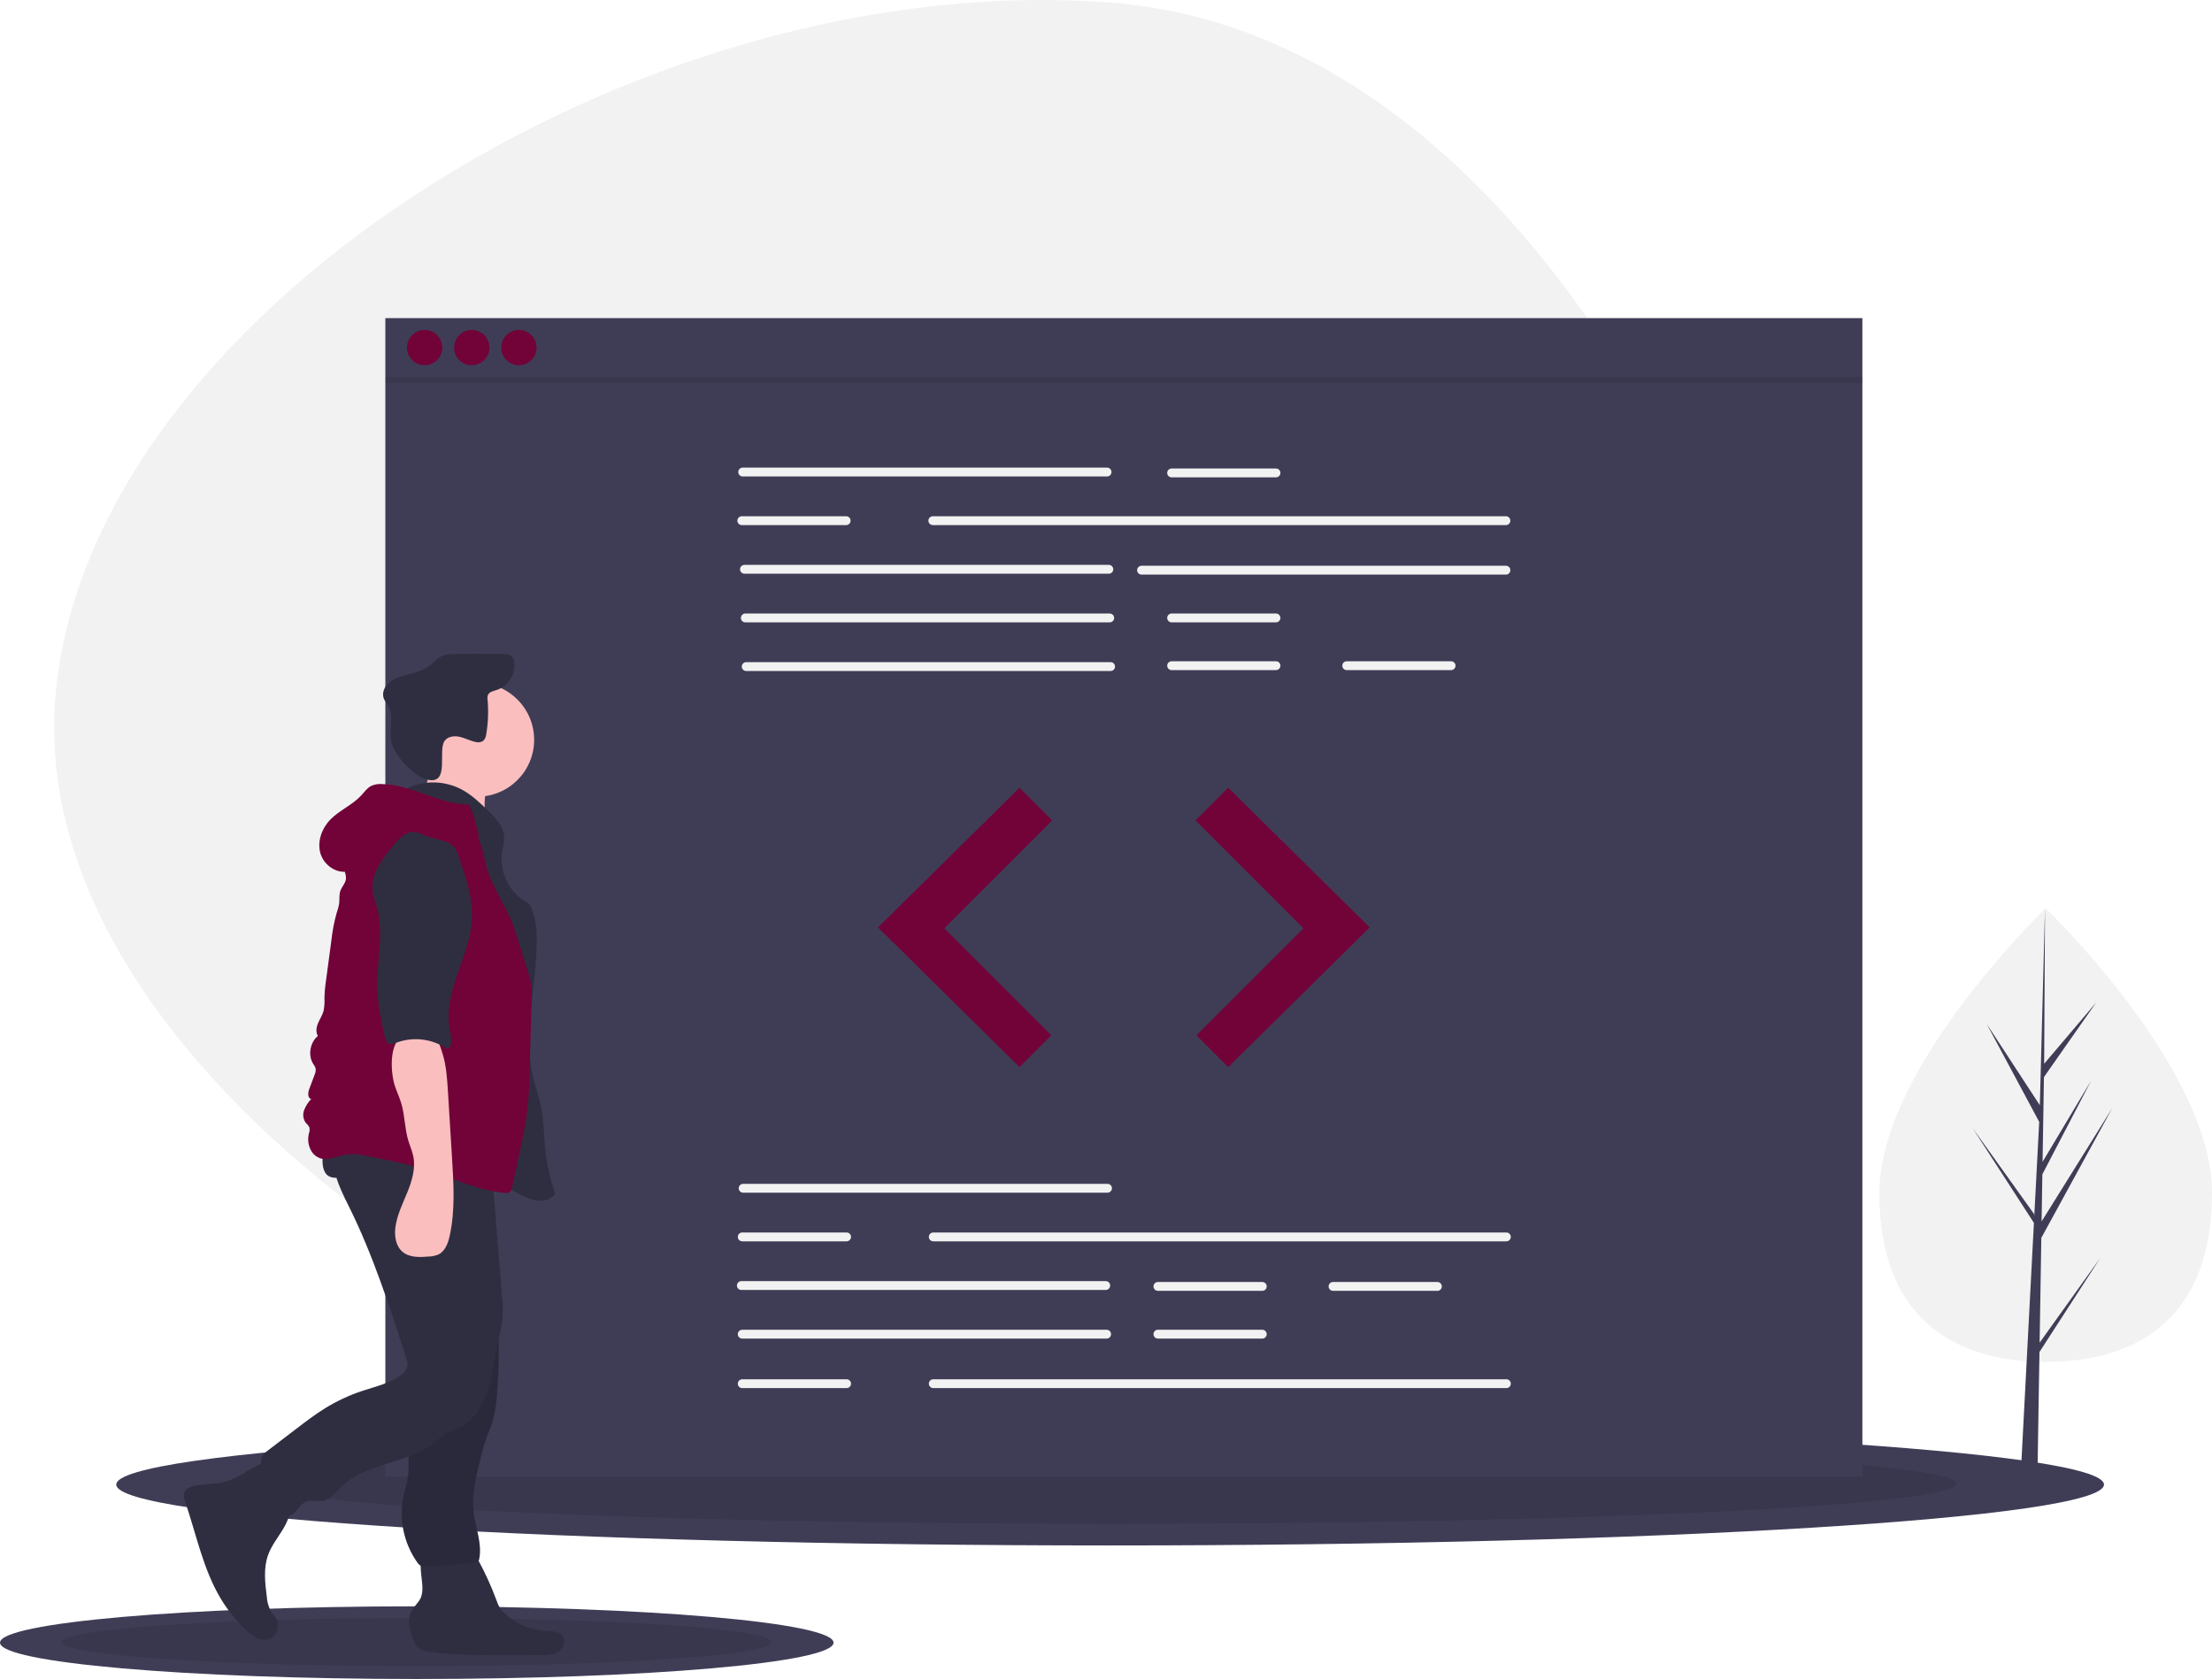
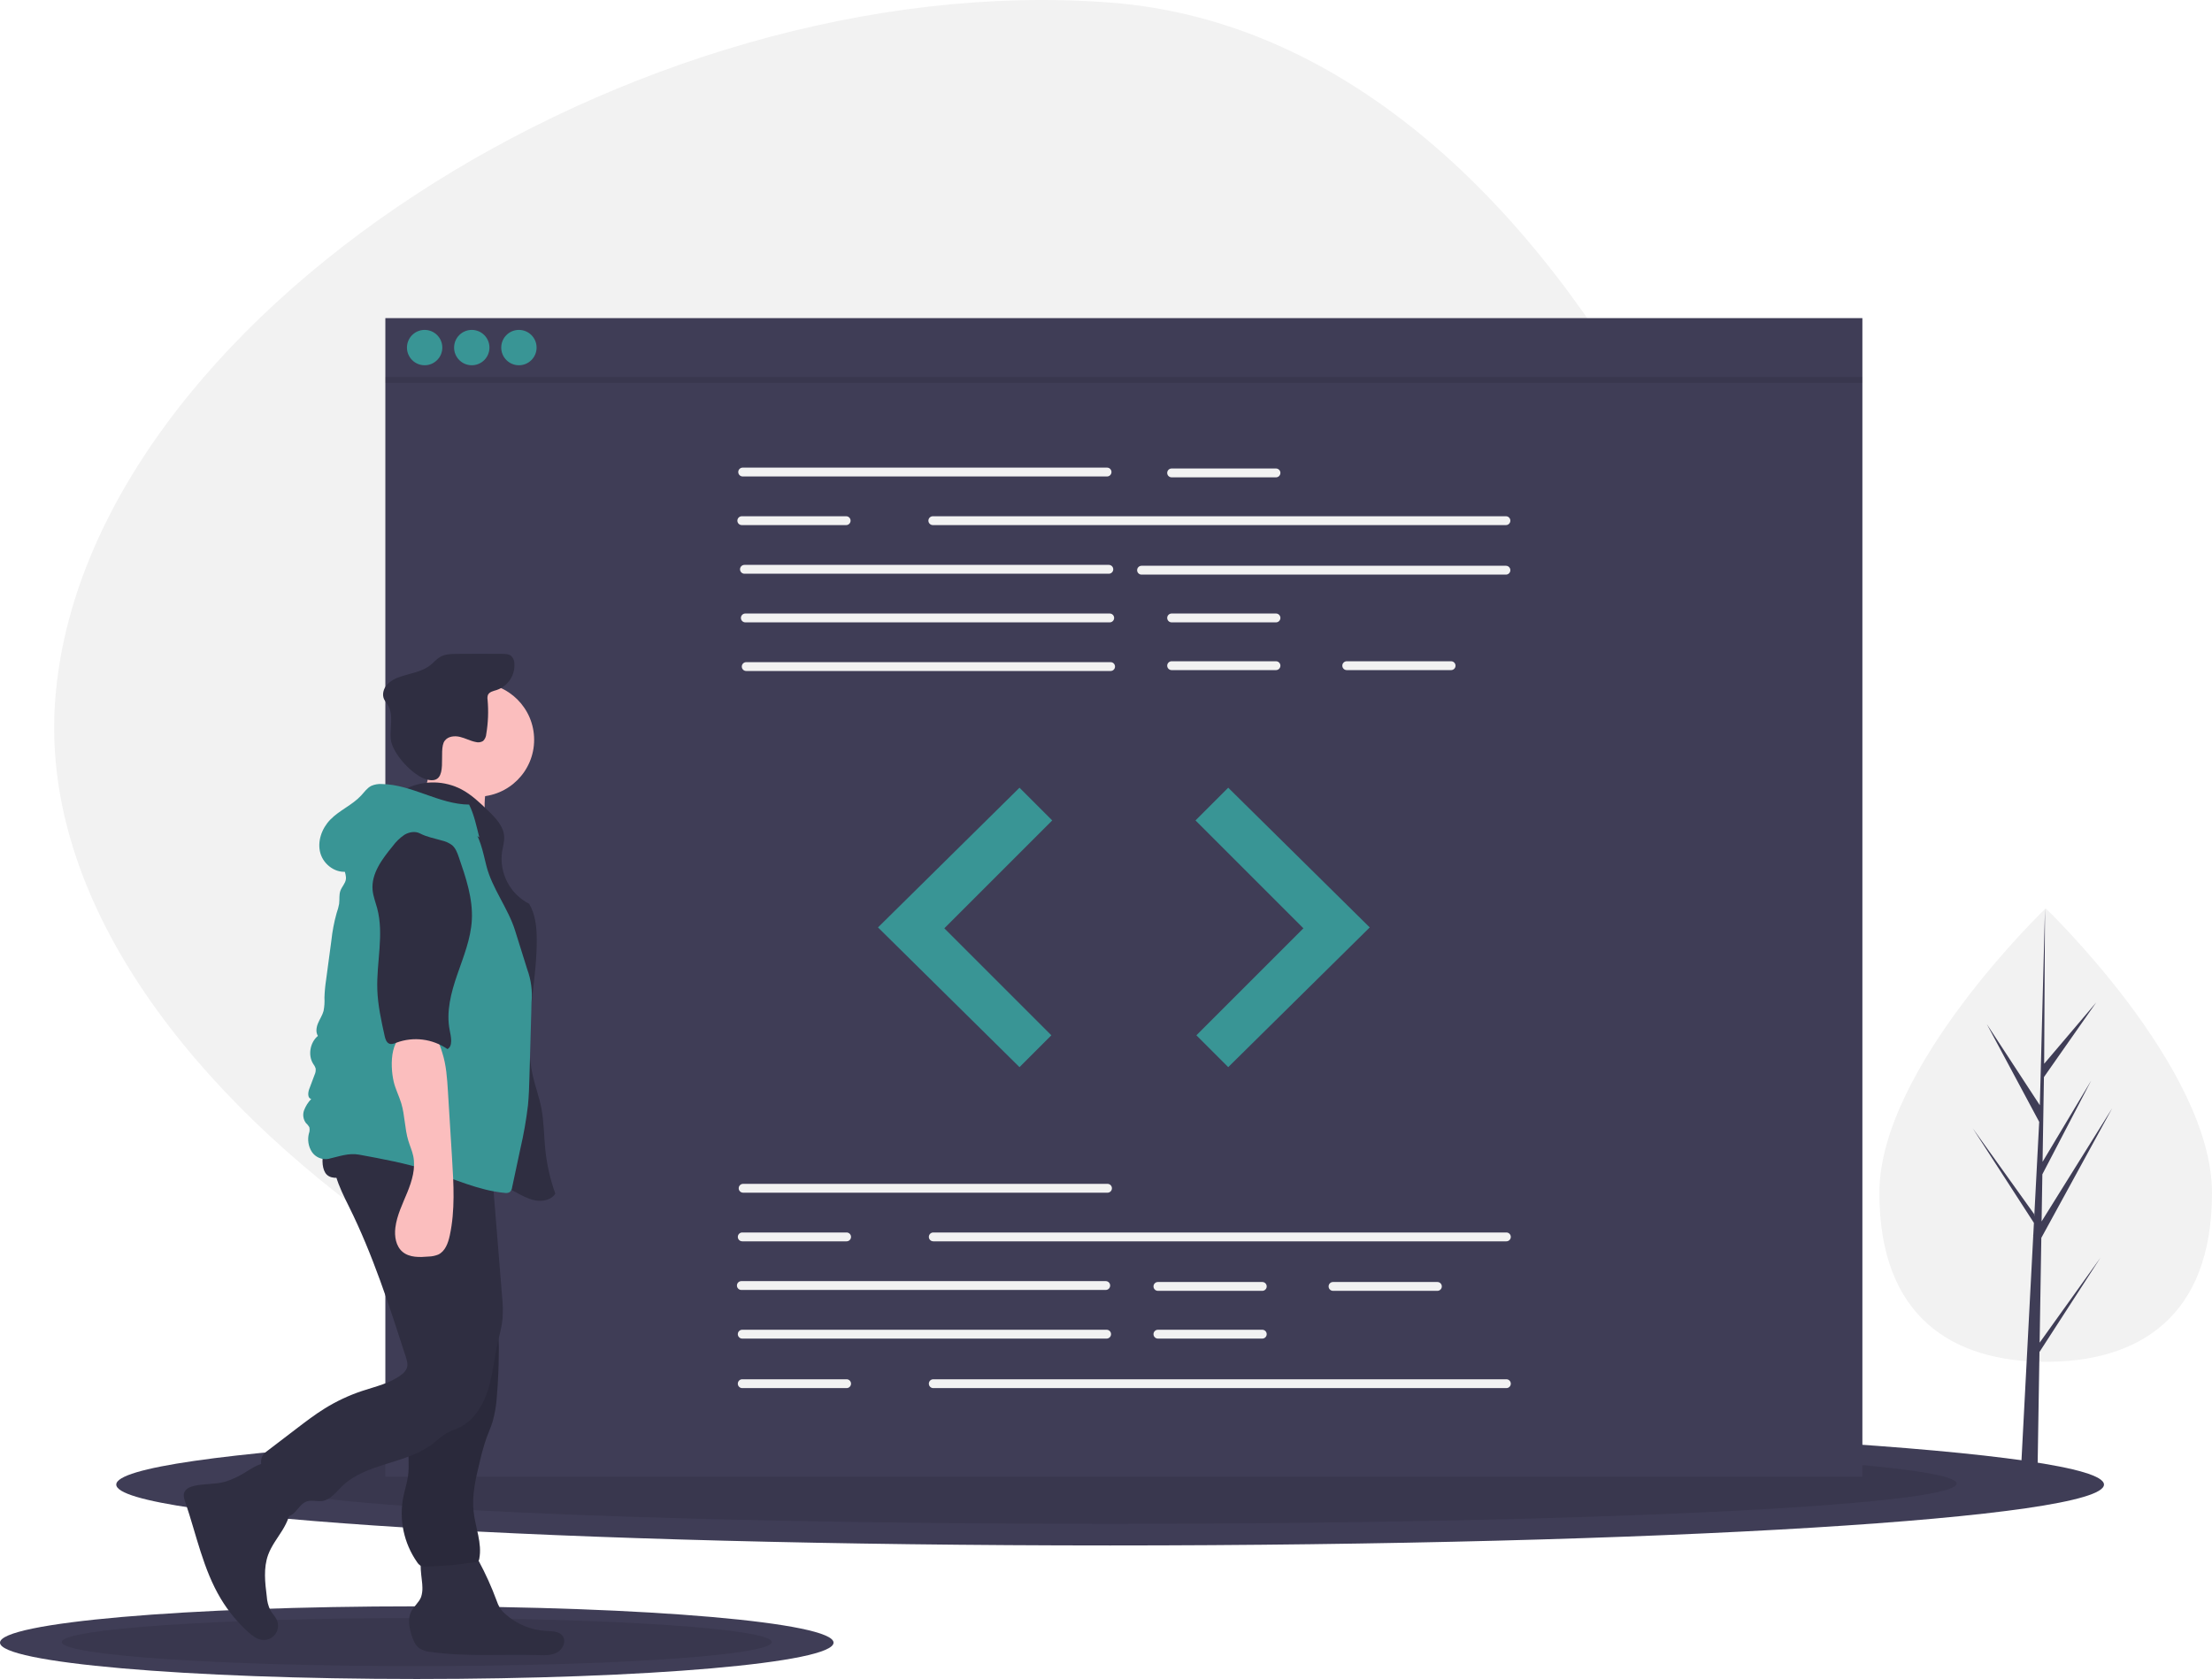
<svg xmlns="http://www.w3.org/2000/svg" id="a594ac37-6d44-4297-8862-1cbd9c01c0b7" data-name="Layer 1" width="1126.194" height="855" viewBox="0 0 1126.194 855">
  <path d="M581.768,778.438C339.369,759.991,50.297,572.172,65.014,378.781S359.7,5.358,602.099,23.805,984.031,403.667,969.314,597.058,824.166,796.885,581.768,778.438Z" transform="translate(-36.90323 -22.5)" fill="#f2f2f2" />
  <ellipse cx="565.194" cy="756" rx="506" ry="31" fill="#3f3d56" />
  <ellipse cx="565.194" cy="755.5" rx="431" ry="20.5" opacity="0.1" />
  <ellipse cx="212.194" cy="836.5" rx="212.194" ry="18.5" fill="#3f3d56" />
  <ellipse cx="212.194" cy="836.202" rx="180.742" ry="12.234" opacity="0.1" />
  <rect x="196.194" y="162" width="752" height="590" fill="#3f3d56" />
  <path d="M600.541,265.129H415.024a2.251,2.251,0,1,1,0-4.503H600.541a2.251,2.251,0,0,1,0,4.503Z" transform="translate(-36.90323 -22.5)" fill="#f2f2f2" />
  <path d="M803.62,289.895H511.835a2.251,2.251,0,0,1,0-4.503H803.62a2.251,2.251,0,1,1,0,4.503Z" transform="translate(-36.90323 -22.5)" fill="#f2f2f2" />
  <path d="M601.442,314.661H415.924a2.251,2.251,0,1,1,0-4.503H601.442a2.251,2.251,0,1,1,0,4.503Z" transform="translate(-36.90323 -22.5)" fill="#f2f2f2" />
  <path d="M803.62,315.111H618.102a2.251,2.251,0,0,1,0-4.503H803.62a2.251,2.251,0,1,1,0,4.503Z" transform="translate(-36.90323 -22.5)" fill="#f2f2f2" />
  <path d="M601.892,339.426H416.374a2.251,2.251,0,0,1,0-4.503H601.892a2.251,2.251,0,1,1,0,4.503Z" transform="translate(-36.90323 -22.5)" fill="#f2f2f2" />
  <path d="M602.342,364.192H416.825a2.251,2.251,0,0,1,0-4.503H602.342a2.251,2.251,0,1,1,0,4.503Z" transform="translate(-36.90323 -22.5)" fill="#f2f2f2" />
  <path d="M686.546,265.579H633.412a2.251,2.251,0,0,1,0-4.503h53.134a2.251,2.251,0,1,1,0,4.503Z" transform="translate(-36.90323 -22.5)" fill="#f2f2f2" />
  <path d="M686.546,339.426H633.412a2.251,2.251,0,0,1,0-4.503h53.134a2.251,2.251,0,1,1,0,4.503Z" transform="translate(-36.90323 -22.5)" fill="#f2f2f2" />
  <path d="M686.546,363.742H633.412a2.251,2.251,0,1,1,0-4.503h53.134a2.251,2.251,0,1,1,0,4.503Z" transform="translate(-36.90323 -22.5)" fill="#f2f2f2" />
  <path d="M775.702,363.742H722.569a2.251,2.251,0,0,1,0-4.503h53.134a2.251,2.251,0,1,1,0,4.503Z" transform="translate(-36.90323 -22.5)" fill="#f2f2f2" />
  <path d="M467.707,289.895H414.573a2.251,2.251,0,0,1,0-4.503h53.134a2.251,2.251,0,0,1,0,4.503Z" transform="translate(-36.90323 -22.5)" fill="#f2f2f2" />
  <path d="M600.766,629.861H415.249a2.251,2.251,0,0,1,0-4.503H600.766a2.251,2.251,0,0,1,0,4.503Z" transform="translate(-36.90323 -22.5)" fill="#f2f2f2" />
  <path d="M599.866,679.392H414.348a2.251,2.251,0,1,1,0-4.503H599.866a2.251,2.251,0,0,1,0,4.503Z" transform="translate(-36.90323 -22.5)" fill="#f2f2f2" />
  <path d="M600.316,704.158H414.798a2.251,2.251,0,1,1,0-4.503H600.316a2.251,2.251,0,1,1,0,4.503Z" transform="translate(-36.90323 -22.5)" fill="#f2f2f2" />
  <path d="M679.566,679.842H626.433a2.251,2.251,0,0,1,0-4.503h53.134a2.251,2.251,0,0,1,0,4.503Z" transform="translate(-36.90323 -22.5)" fill="#f2f2f2" />
  <path d="M679.566,704.158H626.433a2.251,2.251,0,0,1,0-4.503h53.134a2.251,2.251,0,1,1,0,4.503Z" transform="translate(-36.90323 -22.5)" fill="#f2f2f2" />
  <path d="M768.723,679.842H715.589a2.251,2.251,0,1,1,0-4.503h53.134a2.251,2.251,0,0,1,0,4.503Z" transform="translate(-36.90323 -22.5)" fill="#f2f2f2" />
  <path d="M803.845,654.626H512.06a2.251,2.251,0,0,1,0-4.503H803.845a2.251,2.251,0,0,1,0,4.503Z" transform="translate(-36.90323 -22.5)" fill="#f2f2f2" />
  <path d="M467.932,654.626H414.798a2.251,2.251,0,0,1,0-4.503H467.932a2.251,2.251,0,0,1,0,4.503Z" transform="translate(-36.90323 -22.5)" fill="#f2f2f2" />
  <path d="M803.845,729.374H512.06a2.251,2.251,0,1,1,0-4.503H803.845a2.251,2.251,0,0,1,0,4.503Z" transform="translate(-36.90323 -22.5)" fill="#f2f2f2" />
  <path d="M467.932,729.374H414.798a2.251,2.251,0,1,1,0-4.503H467.932a2.251,2.251,0,1,1,0,4.503Z" transform="translate(-36.90323 -22.5)" fill="#f2f2f2" />
-   <polygon points="519.06 401.13 447.014 472.275 519.06 543.42 535.27 527.21 480.786 472.725 535.72 417.79 519.06 401.13" fill="#710338" />
-   <polygon points="625.327 401.13 697.373 472.275 625.327 543.42 609.117 527.21 663.602 472.725 608.667 417.79 625.327 401.13" fill="#710338" />
-   <circle cx="216.194" cy="177" r="9" fill="#710338" />
-   <circle cx="240.194" cy="177" r="9" fill="#710338" />
-   <circle cx="264.194" cy="177" r="9" fill="#710338" />
+   <polygon points="519.06 401.13 447.014 472.275 519.06 543.42 535.27 527.21 480.786 472.725 535.72 417.79 519.06 401.13" fill="#399595" />
+   <polygon points="625.327 401.13 697.373 472.275 625.327 543.42 609.117 527.21 663.602 472.725 608.667 417.79 625.327 401.13" fill="#399595" />
+   <circle cx="216.194" cy="177" r="9" fill="#399595" />
+   <circle cx="240.194" cy="177" r="9" fill="#399595" />
+   <circle cx="264.194" cy="177" r="9" fill="#399595" />
  <rect x="196.194" y="192" width="752" height="3" opacity="0.1" />
  <path d="M1163.097,629.954c0,63.771-37.911,86.038-84.676,86.038s-84.676-22.266-84.676-86.038,84.676-144.898,84.676-144.898S1163.097,566.182,1163.097,629.954Z" transform="translate(-36.90323 -22.5)" fill="#f2f2f2" />
  <polygon points="1038.433 683.736 1039.3 630.365 1075.391 564.338 1039.436 621.993 1039.826 597.995 1064.699 550.226 1039.929 591.645 1039.929 591.645 1040.63 548.484 1067.265 510.453 1040.74 541.697 1041.178 462.556 1038.425 567.325 1038.651 563.003 1011.571 521.552 1038.217 571.3 1035.694 619.503 1035.619 618.223 1004.4 574.602 1035.524 622.743 1035.209 628.771 1035.152 628.862 1035.178 629.357 1028.776 751.653 1037.329 751.653 1038.355 688.485 1069.404 640.461 1038.433 683.736" fill="#3f3d56" />
  <path d="M159.525,773.591a43.126,43.126,0,0,1-8.178,3.503c-5.079,1.387-10.507.878-15.637,2.063-2.1.485-4.386,1.499-5.054,3.549-.49,1.503.043,3.127.553,4.623,5.669,16.62,9.085,34.266,18.125,49.321a74.641,74.641,0,0,0,13.993,16.988c2.055,1.852,4.384,3.664,7.135,3.955a7.248,7.248,0,0,0,7.371-10.182c-.811-1.801-2.317-3.196-3.289-4.916a18.757,18.757,0,0,1-1.819-6.991c-.893-7.108-1.754-14.538.709-21.265,1.652-4.512,4.682-8.359,7.206-12.447s4.622-8.772,4.06-13.544c-.383-3.257-1.972-6.237-3.65-9.054-1.681-2.823-5.005-10.408-8.383-11.35C169.16,766.864,162.583,772.024,159.525,773.591Z" transform="translate(-36.90323 -22.5)" fill="#2f2e41" />
  <path d="M251.96,831a14.019,14.019,0,0,1-.663,4.745c-1.058,2.793-3.681,4.706-5.036,7.367-1.885,3.701-1.031,8.174.218,12.135.783,2.483,1.81,5.067,3.912,6.603a12.893,12.893,0,0,0,5.954,1.907c18.036,2.496,36.358,1.064,54.559,1.587,3.317.095,6.829.211,9.725-1.41s4.686-5.697,2.717-8.368c-1.769-2.399-5.265-2.376-8.242-2.518a33.912,33.912,0,0,1-20.913-8.615,15.112,15.112,0,0,1-2.933-3.377,20.753,20.753,0,0,1-1.534-3.518,156.799,156.799,0,0,0-9.084-20.119c-.979-1.815-2.087-3.705-3.906-4.676a10.323,10.323,0,0,0-4.239-.926c-4.536-.294-16.283-1.838-19.791,1.69C249.461,816.768,252.032,826.86,251.96,831Z" transform="translate(-36.90323 -22.5)" fill="#2f2e41" />
  <circle cx="242.971" cy="376.72" r="28.975" fill="#fbbebe" />
  <path d="M253.709,423.146c-1.723,4.614-4.647,8.947-8.9,11.43l40.075,8.175a42.453,42.453,0,0,1-.562-17.869,10.3,10.3,0,0,0,.24-4.409c-.754-2.907-4.026-4.307-6.955-4.974-7.314-1.667-13.782-2.561-20.579-5.792C254.95,413.263,255.241,419.045,253.709,423.146Z" transform="translate(-36.90323 -22.5)" fill="#fbbebe" />
  <path d="M244.474,423.727a31.338,31.338,0,0,1,27.313.714c5.138,2.707,9.392,6.794,13.572,10.826,3.853,3.717,7.962,7.972,8.236,13.319.132,2.59-.676,5.123-1.084,7.684a25.766,25.766,0,0,0,13.78,26.469c3.184,5.303,3.841,11.729,3.889,17.914.185,23.436-7.209,47.161-1.93,69.995,1.239,5.361,3.162,10.554,4.232,15.951,1.387,6.991,1.318,14.18,2.044,21.27a95.266,95.266,0,0,0,5.113,22.495c-1.744,2.774-5.374,3.837-8.642,3.613s-6.325-1.643-9.242-3.136c-14.123-7.227-27.059-16.757-41.687-22.9-9.678-4.064-19.987-6.595-29.376-11.288s-18.12-12.142-20.99-22.238c-1.241-4.365-1.318-8.965-1.385-13.503-.285-19.114-.55-38.436,3.61-57.094,3.669-16.454,10.741-32.194,12.284-48.981.502-5.464.513-11.314,3.566-15.873C232.091,432.52,241.409,430.851,244.474,423.727Z" transform="translate(-36.90323 -22.5)" fill="#2f2e41" />
  <path d="M263.395,399.629c1.707-2.227,5-2.531,7.728-1.872s5.243,2.064,7.997,2.599a4.675,4.675,0,0,0,3.743-.526,5.444,5.444,0,0,0,1.615-3.57,68.163,68.163,0,0,0,.671-17.38,5.147,5.147,0,0,1,.159-2.437c.682-1.643,2.763-2.035,4.462-2.562a13.316,13.316,0,0,0,9.013-13.633,5.421,5.421,0,0,0-1.657-3.741c-1.175-.958-2.82-1.016-4.336-1.029q-11.683-.094-23.367.006c-2.883.025-5.91.096-8.409,1.533-1.848,1.063-3.222,2.773-4.88,4.112-4.326,3.491-10.178,4.201-15.441,5.991a15.308,15.308,0,0,0-6.768,4.036c-1.75,2-2.592,4.973-1.493,7.393a26.252,26.252,0,0,0,1.887,2.904c3.105,4.964,1.038,11.403,1.501,17.24.579,7.288,11.365,19.112,18.679,20.836C266.308,422.311,259.486,404.414,263.395,399.629Z" transform="translate(-36.90323 -22.5)" fill="#2f2e41" />
  <path d="M247.037,719.183c.745,5.322,1.701,10.662,1.445,16.029-.357,7.494-3.059,14.714-3.559,22.199-.373,5.591.49,11.242-.287,16.791-.497,3.553-1.656,6.978-2.373,10.494a43.395,43.395,0,0,0,6.973,33.265,5.448,5.448,0,0,0,2.023,1.961,5.714,5.714,0,0,0,2.508.332,179.947,179.947,0,0,0,25.17-2.287,2.414,2.414,0,0,0,1.616-.713,2.266,2.266,0,0,0,.351-.954c1.544-7.936-1.977-15.893-2.872-23.928-.956-8.58,1.103-17.177,3.146-25.565a113.548,113.548,0,0,1,3.467-12.228c.988-2.697,2.181-5.321,3.037-8.063a61.46,61.46,0,0,0,2.202-13.203q.892-10.575.945-21.199a88.958,88.958,0,0,0-1.665-20.01c-1.878-8.338-5.724-16.081-9.536-23.73a15.029,15.029,0,0,0-5.618,2.67,125.38,125.38,0,0,1-15.35,8.481c-3.567,1.657-10.522,2.833-12.786,6.286-2.232,3.405-.792,10.351-.621,14.106Q245.694,709.584,247.037,719.183Z" transform="translate(-36.90323 -22.5)" fill="#2f2e41" />
  <path d="M247.037,719.183c.745,5.322,1.701,10.662,1.445,16.029-.357,7.494-3.059,14.714-3.559,22.199-.373,5.591.49,11.242-.287,16.791-.497,3.553-1.656,6.978-2.373,10.494a43.395,43.395,0,0,0,6.973,33.265,5.448,5.448,0,0,0,2.023,1.961,5.714,5.714,0,0,0,2.508.332,179.947,179.947,0,0,0,25.17-2.287,2.414,2.414,0,0,0,1.616-.713,2.266,2.266,0,0,0,.351-.954c1.544-7.936-1.977-15.893-2.872-23.928-.956-8.58,1.103-17.177,3.146-25.565a113.548,113.548,0,0,1,3.467-12.228c.988-2.697,2.181-5.321,3.037-8.063a61.46,61.46,0,0,0,2.202-13.203q.892-10.575.945-21.199a88.958,88.958,0,0,0-1.665-20.01c-1.878-8.338-5.724-16.081-9.536-23.73a15.029,15.029,0,0,0-5.618,2.67,125.38,125.38,0,0,1-15.35,8.481c-3.567,1.657-10.522,2.833-12.786,6.286-2.232,3.405-.792,10.351-.621,14.106Q245.694,709.584,247.037,719.183Z" transform="translate(-36.90323 -22.5)" opacity="0.1" />
  <path d="M207.864,605.518c-3.848,10.359,1.808,21.554,6.722,31.452,12.106,24.386,20.513,50.407,28.874,76.317.626,1.941,1.252,4.058.554,5.974a7.825,7.825,0,0,1-2.822,3.347c-5.765,4.379-13.107,5.939-19.975,8.23a90.184,90.184,0,0,0-18.943,8.88c-4.977,3.084-9.639,6.644-14.292,10.197l-14.812,11.312a9.903,9.903,0,0,0-2.476,2.397c-1.429,2.241-.843,5.167-.132,7.728a131.432,131.432,0,0,0,7.252,19.792,6.911,6.911,0,0,0,2.63,3.447c2.312,1.242,5.14-.405,6.905-2.347s3.292-4.359,5.781-5.193c2.486-.833,5.222.176,7.818-.189,4.199-.589,6.986-4.457,10.013-7.426,12.365-12.131,33.01-11.251,46.612-21.977a59.228,59.228,0,0,1,6.231-4.868c2.3-1.359,4.907-2.105,7.293-3.307,7.257-3.654,11.819-11.209,14.262-18.957s3.141-15.928,4.897-23.861c.908-4.101,2.103-8.158,2.507-12.338a66.094,66.094,0,0,0-.253-11.666L287.604,621.748c-.4-4.943-.8-9.892-1.576-14.791-14.577.521-29.143,1.108-43.728,1.28C230.695,608.374,218.876,609.186,207.864,605.518Z" transform="translate(-36.90323 -22.5)" fill="#2f2e41" />
  <path d="M202.506,619.721c1.977,3.18,6.79,3.114,10.104,1.371s5.889-4.673,9.211-6.401c4.464-2.323,9.746-2.235,14.776-2.093,7.964.225,16.025.464,23.687,2.647,7.925,2.257,15.64,6.603,23.834,5.736,1.426-.151,2.985-.56,3.761-1.766a5.544,5.544,0,0,0,.62-2.836l.268-7.159a6.464,6.464,0,0,0-.57-3.625,6.082,6.082,0,0,0-2.716-2.079c-11.663-5.646-24.965-6.697-37.915-7.141q-9.875-.338-19.757-.278c-5.591.034-12.303-.775-17.739.719C202.774,598.82,198.805,613.769,202.506,619.721Z" transform="translate(-36.90323 -22.5)" fill="#2f2e41" />
-   <path d="M275.742,432.226c-15.282-.135-29.131-10.223-44.412-10.468a11.514,11.514,0,0,0-5.393.93c-2.129,1.073-3.529,3.147-5.147,4.898-4.518,4.893-11.061,7.505-15.703,12.281-4.352,4.478-6.773,11.15-5.055,17.153s8.204,10.608,14.279,9.165A36.801,36.801,0,0,1,228.65,446.706a72.887,72.887,0,0,1,11.205-5.882c6.868-3.112,14.548-6.283,21.718-3.95a30.638,30.638,0,0,1,7.409,4.04l11.954,8.03C279.543,443.45,278.29,437.288,275.742,432.226Z" transform="translate(-36.90323 -22.5)" fill="#710338" />
-   <path d="M212.552,460.874c-2.029,2.532.894,6.2.447,9.413-.297,2.135-2.054,3.765-2.786,5.793-.758,2.1-.356,4.427-.643,6.641a28.489,28.489,0,0,1-1.275,4.73,84.975,84.975,0,0,0-2.686,14.026l-2.675,19.976a75.681,75.681,0,0,0-.846,9.078,27.107,27.107,0,0,1-.452,6.787c-.592,2.183-1.904,4.093-2.786,6.175s-1.291,4.602-.099,6.524c-3.991,3.325-5.178,9.854-2.387,14.235a7.899,7.899,0,0,1,1.23,2.265,5.82,5.82,0,0,1-.542,3.34l-2.705,7.207c-.692,1.845-.911,4.653,1.014,5.074a17.006,17.006,0,0,0-3.651,5.767,6.866,6.866,0,0,0,.972,6.506,8.289,8.289,0,0,1,1.694,2.056,5.473,5.473,0,0,1-.196,3.243,11.906,11.906,0,0,0,1.473,9.333,8.371,8.371,0,0,0,8.418,3.609c5.41-1.22,10.272-3.147,15.728-2.146,11.746,2.155,23.53,4.32,34.906,7.952,12.984,4.145,25.556,10.224,39.126,11.5a3.798,3.798,0,0,0,2.617-.407,3.931,3.931,0,0,0,1.21-2.488q2.097-9.832,4.194-19.665a202.363,202.363,0,0,0,3.855-22.028c.477-4.781.614-9.589.749-14.392l1.081-38.231a38.197,38.197,0,0,0-2.2-16.62l-6.217-19.848c-3.548-11.327-11.688-21.371-14.586-32.882-1.834-7.285-3.189-15.103-8.108-20.781-7.012-8.095-19.145-9.354-29.764-7.962-4.797.629-9.636,1.714-13.785,4.202-4.798,2.877-8.333,7.409-11.753,11.836C218.305,454.343,215.436,457.276,212.552,460.874Z" transform="translate(-36.90323 -22.5)" fill="#710338" />
+   <path d="M275.742,432.226c-15.282-.135-29.131-10.223-44.412-10.468a11.514,11.514,0,0,0-5.393.93c-2.129,1.073-3.529,3.147-5.147,4.898-4.518,4.893-11.061,7.505-15.703,12.281-4.352,4.478-6.773,11.15-5.055,17.153s8.204,10.608,14.279,9.165A36.801,36.801,0,0,1,228.65,446.706a72.887,72.887,0,0,1,11.205-5.882c6.868-3.112,14.548-6.283,21.718-3.95a30.638,30.638,0,0,1,7.409,4.04l11.954,8.03C279.543,443.45,278.29,437.288,275.742,432.226Z" transform="translate(-36.90323 -22.5)" fill="#399595" />
+   <path d="M212.552,460.874c-2.029,2.532.894,6.2.447,9.413-.297,2.135-2.054,3.765-2.786,5.793-.758,2.1-.356,4.427-.643,6.641a28.489,28.489,0,0,1-1.275,4.73,84.975,84.975,0,0,0-2.686,14.026l-2.675,19.976a75.681,75.681,0,0,0-.846,9.078,27.107,27.107,0,0,1-.452,6.787c-.592,2.183-1.904,4.093-2.786,6.175s-1.291,4.602-.099,6.524c-3.991,3.325-5.178,9.854-2.387,14.235a7.899,7.899,0,0,1,1.23,2.265,5.82,5.82,0,0,1-.542,3.34l-2.705,7.207c-.692,1.845-.911,4.653,1.014,5.074a17.006,17.006,0,0,0-3.651,5.767,6.866,6.866,0,0,0,.972,6.506,8.289,8.289,0,0,1,1.694,2.056,5.473,5.473,0,0,1-.196,3.243,11.906,11.906,0,0,0,1.473,9.333,8.371,8.371,0,0,0,8.418,3.609c5.41-1.22,10.272-3.147,15.728-2.146,11.746,2.155,23.53,4.32,34.906,7.952,12.984,4.145,25.556,10.224,39.126,11.5a3.798,3.798,0,0,0,2.617-.407,3.931,3.931,0,0,0,1.21-2.488q2.097-9.832,4.194-19.665a202.363,202.363,0,0,0,3.855-22.028c.477-4.781.614-9.589.749-14.392l1.081-38.231a38.197,38.197,0,0,0-2.2-16.62l-6.217-19.848c-3.548-11.327-11.688-21.371-14.586-32.882-1.834-7.285-3.189-15.103-8.108-20.781-7.012-8.095-19.145-9.354-29.764-7.962-4.797.629-9.636,1.714-13.785,4.202-4.798,2.877-8.333,7.409-11.753,11.836C218.305,454.343,215.436,457.276,212.552,460.874Z" transform="translate(-36.90323 -22.5)" fill="#399595" />
  <path d="M237.347,573.323c.875,3.773,2.712,7.251,3.837,10.957,1.884,6.209,1.724,12.896,3.605,19.106.789,2.606,1.933,5.109,2.5,7.773,1.321,6.211-.608,12.636-3.003,18.516s-5.313,11.678-6.091,17.98c-.548,4.438.239,9.45,3.66,12.331,3.552,2.99,8.713,2.788,13.339,2.39a14.016,14.016,0,0,0,4.841-1.008c3.538-1.674,5.028-5.86,5.855-9.685,2.771-12.819,1.98-26.106,1.174-39.197l-2.106-34.234c-.405-6.591-.84-13.318-2.871-19.646-.739-2.302-2.026-6.954-4.129-8.424-2.083-1.456-8.03-1.521-10.609-1.642C235.251,547.97,235.387,564.856,237.347,573.323Z" transform="translate(-36.90323 -22.5)" fill="#fbbebe" />
  <path d="M250.751,446.923c-2.471-1.294-5.584-.736-7.972.704a24.568,24.568,0,0,0-5.972,5.798c-5.339,6.517-10.991,13.995-10.199,22.382.297,3.145,1.501,6.121,2.317,9.172,3.579,13.38-.379,27.53.075,41.373.262,7.999,2.003,15.866,3.736,23.679.354,1.595.92,3.44,2.463,3.977,1.159.403,2.41-.115,3.557-.551A28.371,28.371,0,0,1,264.721,556.731c2.865-1.529,1.791-6.363,1.149-9.546-1.908-9.458.682-19.214,3.828-28.335s6.911-18.23,7.432-27.865c.591-10.916-3.029-21.571-6.6-31.903-.779-2.255-1.631-4.62-3.439-6.178a13.665,13.665,0,0,0-5.203-2.377C258.096,449.406,254.255,448.758,250.751,446.923Z" transform="translate(-36.90323 -22.5)" fill="#2f2e41" />
</svg>
